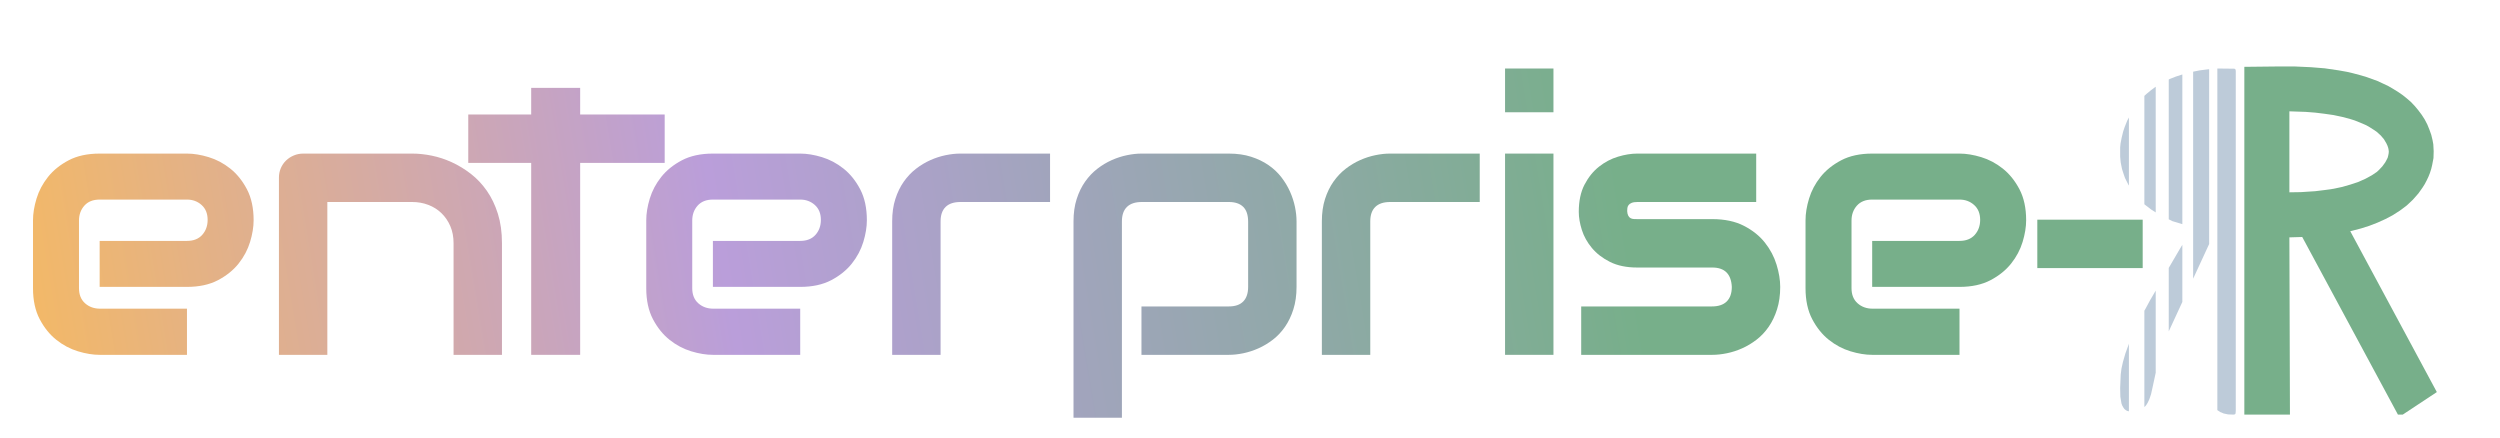
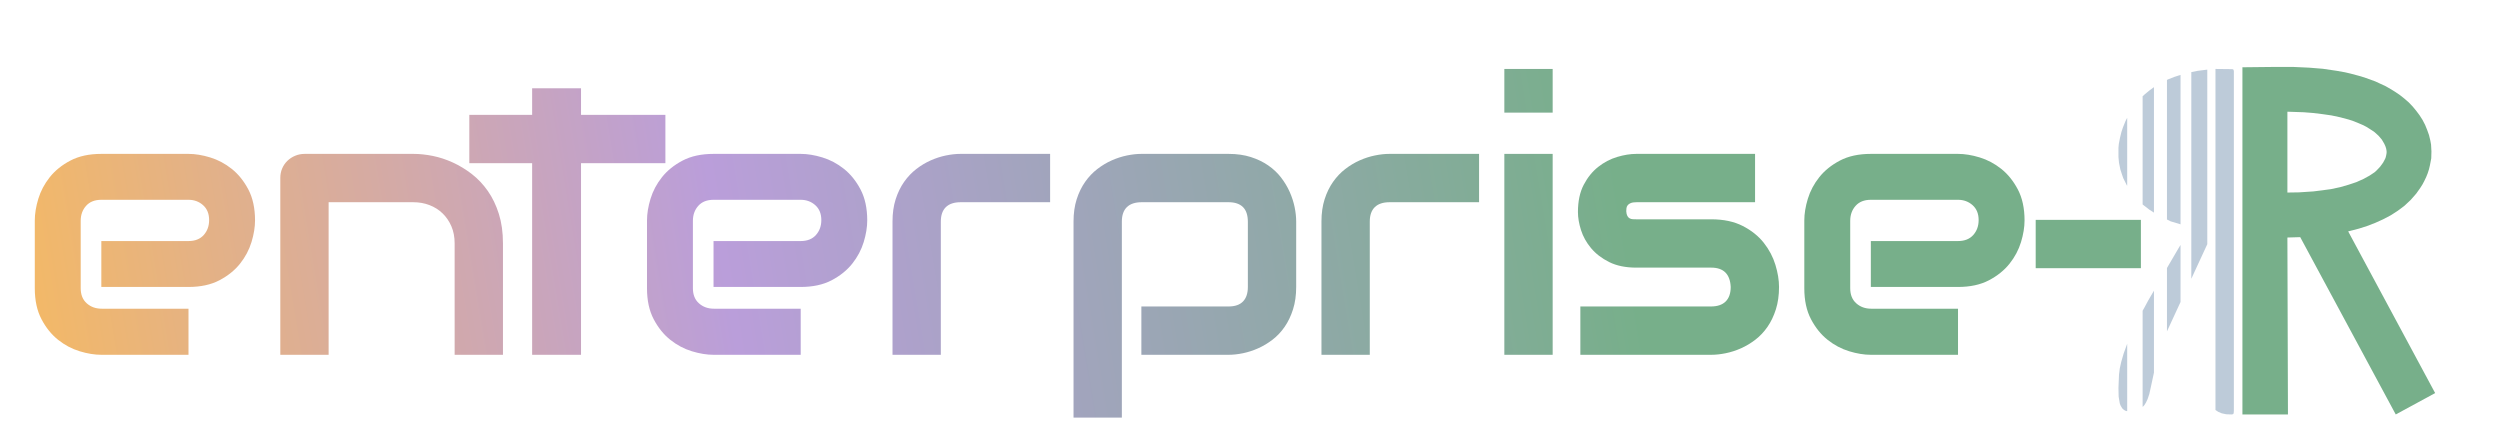
- <svg xmlns="http://www.w3.org/2000/svg" viewBox="-94 -1906 13398 2350" width="320" height="56" role="img" aria-label="Enterprise-R">
+ <svg xmlns="http://www.w3.org/2000/svg" viewBox="-95 -1909 13403 2354" width="320" height="56" role="img" aria-label="Enterprise-R">
  <style>
@keyframes k0{0%,37.500%{fill:#BDCBD9}46.250%{fill:#F0A202}62.500%,100%{fill:#BDCBD9}}
@keyframes a0{0%,37.500%{opacity:0}46.250%{opacity:0.9}62.500%,100%{opacity:0}}
.k0{animation:k0 4s ease-in-out infinite}
.a0{animation:a0 4s ease-in-out infinite}
@keyframes k1{0%,45.000%{fill:#BDCBD9}53.750%{fill:#F4B965}70.000%,100%{fill:#BDCBD9}}
@keyframes a1{0%,45.000%{opacity:0}53.750%{opacity:0.9}70.000%,100%{opacity:0}}
.k1{animation:k1 4s ease-in-out infinite}
.a1{animation:a1 4s ease-in-out infinite}
@keyframes k2{0%,52.500%{fill:#BDCBD9}61.250%{fill:#BA9EDA}77.500%,100%{fill:#BDCBD9}}
@keyframes a2{0%,52.500%{opacity:0}61.250%{opacity:0.9}77.500%,100%{opacity:0}}
.k2{animation:k2 4s ease-in-out infinite}
.a2{animation:a2 4s ease-in-out infinite}
@keyframes k3{0%,60.000%{fill:#BDCBD9}68.750%{fill:#77AF8A}85.000%,100%{fill:#BDCBD9}}
@keyframes a3{0%,60.000%{opacity:0}68.750%{opacity:0.9}85.000%,100%{opacity:0}}
.k3{animation:k3 4s ease-in-out infinite}
.a3{animation:a3 4s ease-in-out infinite}
@keyframes k4{0%,67.500%{fill:#BDCBD9}76.250%{fill:#CAD9E7}92.500%,100%{fill:#BDCBD9}}
@keyframes a4{0%,67.500%{opacity:0}76.250%{opacity:0.9}92.500%,100%{opacity:0}}
.k4{animation:k4 4s ease-in-out infinite}
.a4{animation:a4 4s ease-in-out infinite}
@keyframes k5{0%,75.000%{fill:#77AF8A}83.750%{fill:#9ADD6D}100.000%,100%{fill:#77AF8A}}
@keyframes a5{0%,75.000%{opacity:0}83.750%{opacity:0.9}100.000%,100%{opacity:0}}
.k5{animation:k5 4s ease-in-out infinite}
.a5{animation:a5 4s ease-in-out infinite}
</style>
  <defs>
    <filter id="pulse-aura" x="-50%" y="-50%" width="200%" height="200%">
      <feGaussianBlur stdDeviation="80" result="b" />
      <feMerge>
        <feMergeNode in="b" />
        <feMergeNode in="b" />
      </feMerge>
    </filter>
  </defs>
  <defs>
    <linearGradient id="ring-gradient" gradientUnits="userSpaceOnUse" x1="68.00" y1="338.00" x2="11400.00" y2="-1538.00">
      <stop offset="0" stop-color="#F4B965" />
      <stop offset="0.33" stop-color="#BA9EDA" />
      <stop offset="0.75" stop-color="#77AF8A" />
      <stop offset="1" stop-color="#77AF8A" />
    </linearGradient>
  </defs>
  <g id="lockup">
    <g id="word" fill="url(#ring-gradient)">
      <path d="M1253 -723Q1253 -669 1234.0 -606.5Q1215 -544 1172.5 -490.5Q1130 -437 1061.5 -401.0Q993 -365 895 -365H426V-612H895Q948 -612 977.0 -644.5Q1006 -677 1006 -725Q1006 -776 973.5 -805.0Q941 -834 895 -834H426Q373 -834 344.0 -801.5Q315 -769 315 -721V-358Q315 -306 347.5 -277.0Q380 -248 428 -248H895V0H426Q372 0 309.5 -19.0Q247 -38 193.5 -80.5Q140 -123 104.0 -191.5Q68 -260 68 -358V-723Q68 -777 87.0 -839.5Q106 -902 148.5 -955.5Q191 -1009 259.5 -1045.0Q328 -1081 426 -1081H895Q949 -1081 1011.5 -1062.0Q1074 -1043 1127.5 -1000.5Q1181 -958 1217.0 -889.5Q1253 -821 1253 -723Z" />
      <path d="M2587 0H2327V-600Q2327 -651 2309.5 -691.5Q2292 -732 2262.0 -761.0Q2232 -790 2191.5 -805.5Q2151 -821 2104 -821H1649V0H1389V-952Q1389 -979 1399.0 -1002.5Q1409 -1026 1427.0 -1043.5Q1445 -1061 1469.0 -1071.0Q1493 -1081 1520 -1081H2106Q2155 -1081 2209.5 -1070.0Q2264 -1059 2317.5 -1034.5Q2371 -1010 2419.5 -972.5Q2468 -935 2505.5 -881.5Q2543 -828 2565.0 -758.0Q2587 -688 2587 -600Z" />
      <path d="M2744 -1031H2406V-1291H2744V-1434H3007V-1291H3461V-1031H3007V0H2744Z" />
      <path d="M4547 -723Q4547 -669 4528.0 -606.5Q4509 -544 4466.5 -490.5Q4424 -437 4355.5 -401.0Q4287 -365 4189 -365H3720V-612H4189Q4242 -612 4271.0 -644.5Q4300 -677 4300 -725Q4300 -776 4267.5 -805.0Q4235 -834 4189 -834H3720Q3667 -834 3638.0 -801.5Q3609 -769 3609 -721V-358Q3609 -306 3641.5 -277.0Q3674 -248 3722 -248H4189V0H3720Q3666 0 3603.5 -19.0Q3541 -38 3487.5 -80.5Q3434 -123 3398.0 -191.5Q3362 -260 3362 -358V-723Q3362 -777 3381.0 -839.5Q3400 -902 3442.5 -955.5Q3485 -1009 3553.5 -1045.0Q3622 -1081 3720 -1081H4189Q4243 -1081 4305.5 -1062.0Q4368 -1043 4421.5 -1000.5Q4475 -958 4511.0 -889.5Q4547 -821 4547 -723Z" />
      <path d="M5531 -821H5050Q4997 -821 4970.0 -794.5Q4943 -768 4943 -717V0H4683V-717Q4683 -784 4700.0 -837.0Q4717 -890 4745.5 -930.5Q4774 -971 4811.0 -999.5Q4848 -1028 4888.5 -1046.0Q4929 -1064 4970.5 -1072.5Q5012 -1081 5048 -1081H5531Z" />
      <path d="M6855 -365Q6855 -298 6838.0 -244.5Q6821 -191 6793.0 -150.5Q6765 -110 6728.0 -81.5Q6691 -53 6650.5 -35.0Q6610 -17 6569.0 -8.5Q6528 0 6491 0H6022V-260H6491Q6543 -260 6569.0 -287.0Q6595 -314 6595 -365V-715Q6595 -769 6568.5 -795.0Q6542 -821 6491 -821H6024Q5971 -821 5944.0 -794.5Q5917 -768 5917 -717V338H5657V-717Q5657 -784 5674.0 -837.0Q5691 -890 5719.5 -930.5Q5748 -971 5785.0 -999.5Q5822 -1028 5862.5 -1046.0Q5903 -1064 5944.5 -1072.5Q5986 -1081 6022 -1081H6491Q6558 -1081 6611.0 -1064.0Q6664 -1047 6704.5 -1019.0Q6745 -991 6773.5 -954.0Q6802 -917 6820.0 -876.5Q6838 -836 6846.5 -795.0Q6855 -754 6855 -717Z" />
      <path d="M7839 -821H7358Q7305 -821 7278.0 -794.5Q7251 -768 7251 -717V0H6991V-717Q6991 -784 7008.0 -837.0Q7025 -890 7053.5 -930.5Q7082 -971 7119.0 -999.5Q7156 -1028 7196.5 -1046.0Q7237 -1064 7278.5 -1072.5Q7320 -1081 7356 -1081H7839Z" />
      <path d="M8235 -1303H7975V-1538H8235ZM8235 0H7975V-1081H8235Z" />
      <path d="M9453 -365Q9453 -298 9436.0 -244.5Q9419 -191 9391.0 -150.5Q9363 -110 9326.0 -81.5Q9289 -53 9248.5 -35.0Q9208 -17 9166.5 -8.5Q9125 0 9088 0H8384V-260H9086Q9139 -260 9166.0 -287.0Q9193 -314 9193 -365Q9188 -469 9088 -469H8685Q8599 -469 8539.0 -499.0Q8479 -529 8441.5 -574.0Q8404 -619 8387.5 -671.0Q8371 -723 8371 -768Q8371 -855 8402.0 -914.5Q8433 -974 8480.0 -1011.0Q8527 -1048 8582.0 -1064.5Q8637 -1081 8685 -1081H9324V-821H8687Q8667 -821 8655.5 -816.5Q8644 -812 8638.5 -804.5Q8633 -797 8632.0 -788.5Q8631 -780 8631 -772Q8632 -756 8637.0 -747.0Q8642 -738 8649.5 -734.0Q8657 -730 8666.5 -729.5Q8676 -729 8685 -729H9088Q9188 -729 9258.0 -693.0Q9328 -657 9371.0 -602.5Q9414 -548 9433.5 -484.0Q9453 -420 9453 -365Z" />
      <path d="M10774 -723Q10774 -669 10755.0 -606.5Q10736 -544 10693.5 -490.5Q10651 -437 10582.5 -401.0Q10514 -365 10416 -365H9947V-612H10416Q10469 -612 10498.0 -644.5Q10527 -677 10527 -725Q10527 -776 10494.5 -805.0Q10462 -834 10416 -834H9947Q9894 -834 9865.0 -801.5Q9836 -769 9836 -721V-358Q9836 -306 9868.5 -277.0Q9901 -248 9949 -248H10416V0H9947Q9893 0 9830.5 -19.0Q9768 -38 9714.5 -80.5Q9661 -123 9625.0 -191.5Q9589 -260 9589 -358V-723Q9589 -777 9608.0 -839.5Q9627 -902 9669.5 -955.5Q9712 -1009 9780.5 -1045.0Q9849 -1081 9947 -1081H10416Q10470 -1081 10532.5 -1062.0Q10595 -1043 10648.5 -1000.5Q10702 -958 10738.0 -889.5Q10774 -821 10774 -723Z" />
      <path d="M11400 -726V-466H10834V-726Z" />
    </g>
-     <g id="logo" transform="translate(-186.00,0)">
+     <g id="logo" transform="translate(-185.71,0)">
      <g id="aura" filter="url(#pulse-aura)">
        <path class="a0" fill="#F0A202" opacity="0" d="M11512 -910 11510 -912 11491 -950 11484 -970 11475 -998 11468 -1033 11465 -1064V-1114L11467 -1135L11473 -1166L11481 -1199L11489 -1223L11503 -1258L11512 -1275ZM11512 303H11510L11502 301L11494 296L11487 290L11481 281L11476 272L11472 261L11466 225L11465 178L11468 106L11472 74L11480 38L11493 -7L11509 -51L11512 -60Z" />
        <path class="a1" fill="#F4B965" opacity="0" d="M11595 -1391 11607 -1402 11630 -1421 11653 -1438 11656 -1440V-765L11631 -781L11596 -808L11595 -809ZM11595 -237 11603 -251 11625 -292 11656 -345V96L11639 175L11631 211L11622 238L11613 257L11605 270L11599 277L11595 280Z" />
        <path class="a2" fill="#BA9EDA" opacity="0" d="M11726 -1479 11732 -1482 11765 -1495 11799 -1506V-702L11746 -718L11726 -728ZM11726 -467 11788 -573 11799 -591V-284L11726 -126Z" />
        <path class="a3" fill="#77AF8A" opacity="0" d="M11857 -1521 11892 -1528 11940 -1534H11943V-595L11942 -593L11857 -409Z" />
        <path class="a4" fill="#96C5CF" opacity="0" d="M12086 300 12085 314 12083 318 12080 320 12073 321 12045 320 12021 315 12002 307 11987 297V-1538H11989L12078 -1537L12083 -1535L12085 -1531L12086 -1525Z" />
-         <path class="a5" fill="#9ADD6D" opacity="0" fill-rule="evenodd" d="M12377 321H12132V-1547L12314 -1549H12402L12490 -1545L12564 -1539L12639 -1528L12684 -1520L12714 -1513L12759 -1501L12789 -1492L12847 -1471L12875 -1458L12903 -1445L12929 -1430L12955 -1414L12980 -1397L13004 -1378L13027 -1358L13048 -1336L13067 -1313L13085 -1289L13101 -1264L13115 -1237L13126 -1210L13136 -1182L13143 -1153L13147 -1131L13149 -1094L13148 -1057L13141 -1020L13136 -999L13129 -977L13121 -957L13111 -936L13101 -917L13089 -898L13067 -867L13037 -833L13004 -802L12968 -775L12929 -750L12889 -729L12847 -710L12803 -693L12759 -679L12701 -664L13166 200L12983 321H12957L12443 -633L12374 -631ZM12374 -873 12436 -874 12513 -879 12562 -885 12611 -892 12658 -902 12703 -915 12745 -929 12783 -946 12816 -964 12843 -982 12854 -992 12873 -1012 12889 -1034 12896 -1047 12902 -1059 12905 -1071 12907 -1081 12908 -1091 12907 -1101 12905 -1111 12901 -1123 12895 -1136 12882 -1158 12865 -1178 12843 -1198 12830 -1207 12800 -1226 12783 -1235 12755 -1247 12725 -1259 12703 -1266 12658 -1278 12611 -1288 12562 -1295 12513 -1301 12462 -1305 12374 -1308Z" />
+         <path class="a5" fill="#9ADD6D" opacity="0" fill-rule="evenodd" d="M12377 321H12132V-1547L12314 -1549H12402L12490 -1545L12564 -1539L12639 -1528L12684 -1520L12714 -1513L12759 -1501L12789 -1492L12847 -1471L12875 -1458L12903 -1445L12929 -1430L12955 -1414L12980 -1397L13004 -1378L13027 -1358L13048 -1336L13067 -1313L13085 -1289L13101 -1264L13115 -1237L13126 -1210L13136 -1182L13143 -1153L13147 -1131L13149 -1094L13148 -1057L13141 -1020L13136 -999L13129 -977L13121 -957L13111 -936L13101 -917L13089 -898L13067 -867L13037 -833L13004 -802L12968 -775L12929 -750L12889 -729L12847 -710L12803 -693L12759 -679L12701 -664L13169 206L12957 321L12443 -633L12374 -631ZM12374 -873 12436 -874 12513 -879 12562 -885 12611 -892 12658 -902 12703 -915 12745 -929 12783 -946 12816 -964 12843 -982 12854 -992 12873 -1012 12889 -1034 12896 -1047 12902 -1059 12905 -1071 12907 -1081 12908 -1091 12907 -1101 12905 -1111 12901 -1123 12895 -1136 12882 -1158 12865 -1178 12843 -1198 12830 -1207 12800 -1226 12783 -1235 12755 -1247 12725 -1259 12703 -1266 12658 -1278 12611 -1288 12562 -1295 12513 -1301 12462 -1305 12374 -1308Z" />
      </g>
-       <path id="r-sage" class="k5" fill="#77AF8A" fill-rule="evenodd" d="M12377 321H12132V-1547L12314 -1549H12402L12490 -1545L12564 -1539L12639 -1528L12684 -1520L12714 -1513L12759 -1501L12789 -1492L12847 -1471L12875 -1458L12903 -1445L12929 -1430L12955 -1414L12980 -1397L13004 -1378L13027 -1358L13048 -1336L13067 -1313L13085 -1289L13101 -1264L13115 -1237L13126 -1210L13136 -1182L13143 -1153L13147 -1131L13149 -1094L13148 -1057L13141 -1020L13136 -999L13129 -977L13121 -957L13111 -936L13101 -917L13089 -898L13067 -867L13037 -833L13004 -802L12968 -775L12929 -750L12889 -729L12847 -710L12803 -693L12759 -679L12701 -664L13166 200L12983 321H12957L12443 -633L12374 -631ZM12374 -873 12436 -874 12513 -879 12562 -885 12611 -892 12658 -902 12703 -915 12745 -929 12783 -946 12816 -964 12843 -982 12854 -992 12873 -1012 12889 -1034 12896 -1047 12902 -1059 12905 -1071 12907 -1081 12908 -1091 12907 -1101 12905 -1111 12901 -1123 12895 -1136 12882 -1158 12865 -1178 12843 -1198 12830 -1207 12800 -1226 12783 -1235 12755 -1247 12725 -1259 12703 -1266 12658 -1278 12611 -1288 12562 -1295 12513 -1301 12462 -1305 12374 -1308Z" />
+       <path id="r-sage" class="k5" fill="#77AF8A" fill-rule="evenodd" d="M12377 321H12132V-1547L12314 -1549H12402L12490 -1545L12564 -1539L12639 -1528L12684 -1520L12714 -1513L12759 -1501L12789 -1492L12847 -1471L12875 -1458L12903 -1445L12929 -1430L12955 -1414L12980 -1397L13004 -1378L13027 -1358L13048 -1336L13067 -1313L13085 -1289L13101 -1264L13115 -1237L13126 -1210L13136 -1182L13143 -1153L13147 -1131L13149 -1094L13148 -1057L13141 -1020L13136 -999L13129 -977L13121 -957L13111 -936L13101 -917L13089 -898L13067 -867L13037 -833L13004 -802L12968 -775L12929 -750L12889 -729L12847 -710L12803 -693L12759 -679L12701 -664L13169 206L12957 321L12443 -633L12374 -631ZM12374 -873 12436 -874 12513 -879 12562 -885 12611 -892 12658 -902 12703 -915 12745 -929 12783 -946 12816 -964 12843 -982 12854 -992 12873 -1012 12889 -1034 12896 -1047 12902 -1059 12905 -1071 12907 -1081 12908 -1091 12907 -1101 12905 -1111 12901 -1123 12895 -1136 12882 -1158 12865 -1178 12843 -1198 12830 -1207 12800 -1226 12783 -1235 12755 -1247 12725 -1259 12703 -1266 12658 -1278 12611 -1288 12562 -1295 12513 -1301 12462 -1305 12374 -1308Z" />
      <g id="ship-trail">
        <path class="k0" fill="#BDCBD9" d="M11512 -910 11510 -912 11491 -950 11484 -970 11475 -998 11468 -1033 11465 -1064V-1114L11467 -1135L11473 -1166L11481 -1199L11489 -1223L11503 -1258L11512 -1275ZM11512 303H11510L11502 301L11494 296L11487 290L11481 281L11476 272L11472 261L11466 225L11465 178L11468 106L11472 74L11480 38L11493 -7L11509 -51L11512 -60Z" />
        <path class="k1" fill="#BDCBD9" d="M11595 -1391 11607 -1402 11630 -1421 11653 -1438 11656 -1440V-765L11631 -781L11596 -808L11595 -809ZM11595 -237 11603 -251 11625 -292 11656 -345V96L11639 175L11631 211L11622 238L11613 257L11605 270L11599 277L11595 280Z" />
        <path class="k2" fill="#BDCBD9" d="M11726 -1479 11732 -1482 11765 -1495 11799 -1506V-702L11746 -718L11726 -728ZM11726 -467 11788 -573 11799 -591V-284L11726 -126Z" />
        <path class="k3" fill="#BDCBD9" d="M11857 -1521 11892 -1528 11940 -1534H11943V-595L11942 -593L11857 -409Z" />
        <path class="k4" fill="#BDCBD9" d="M12086 300 12085 314 12083 318 12080 320 12073 321 12045 320 12021 315 12002 307 11987 297V-1538H11989L12078 -1537L12083 -1535L12085 -1531L12086 -1525Z" />
      </g>
    </g>
  </g>
</svg>
